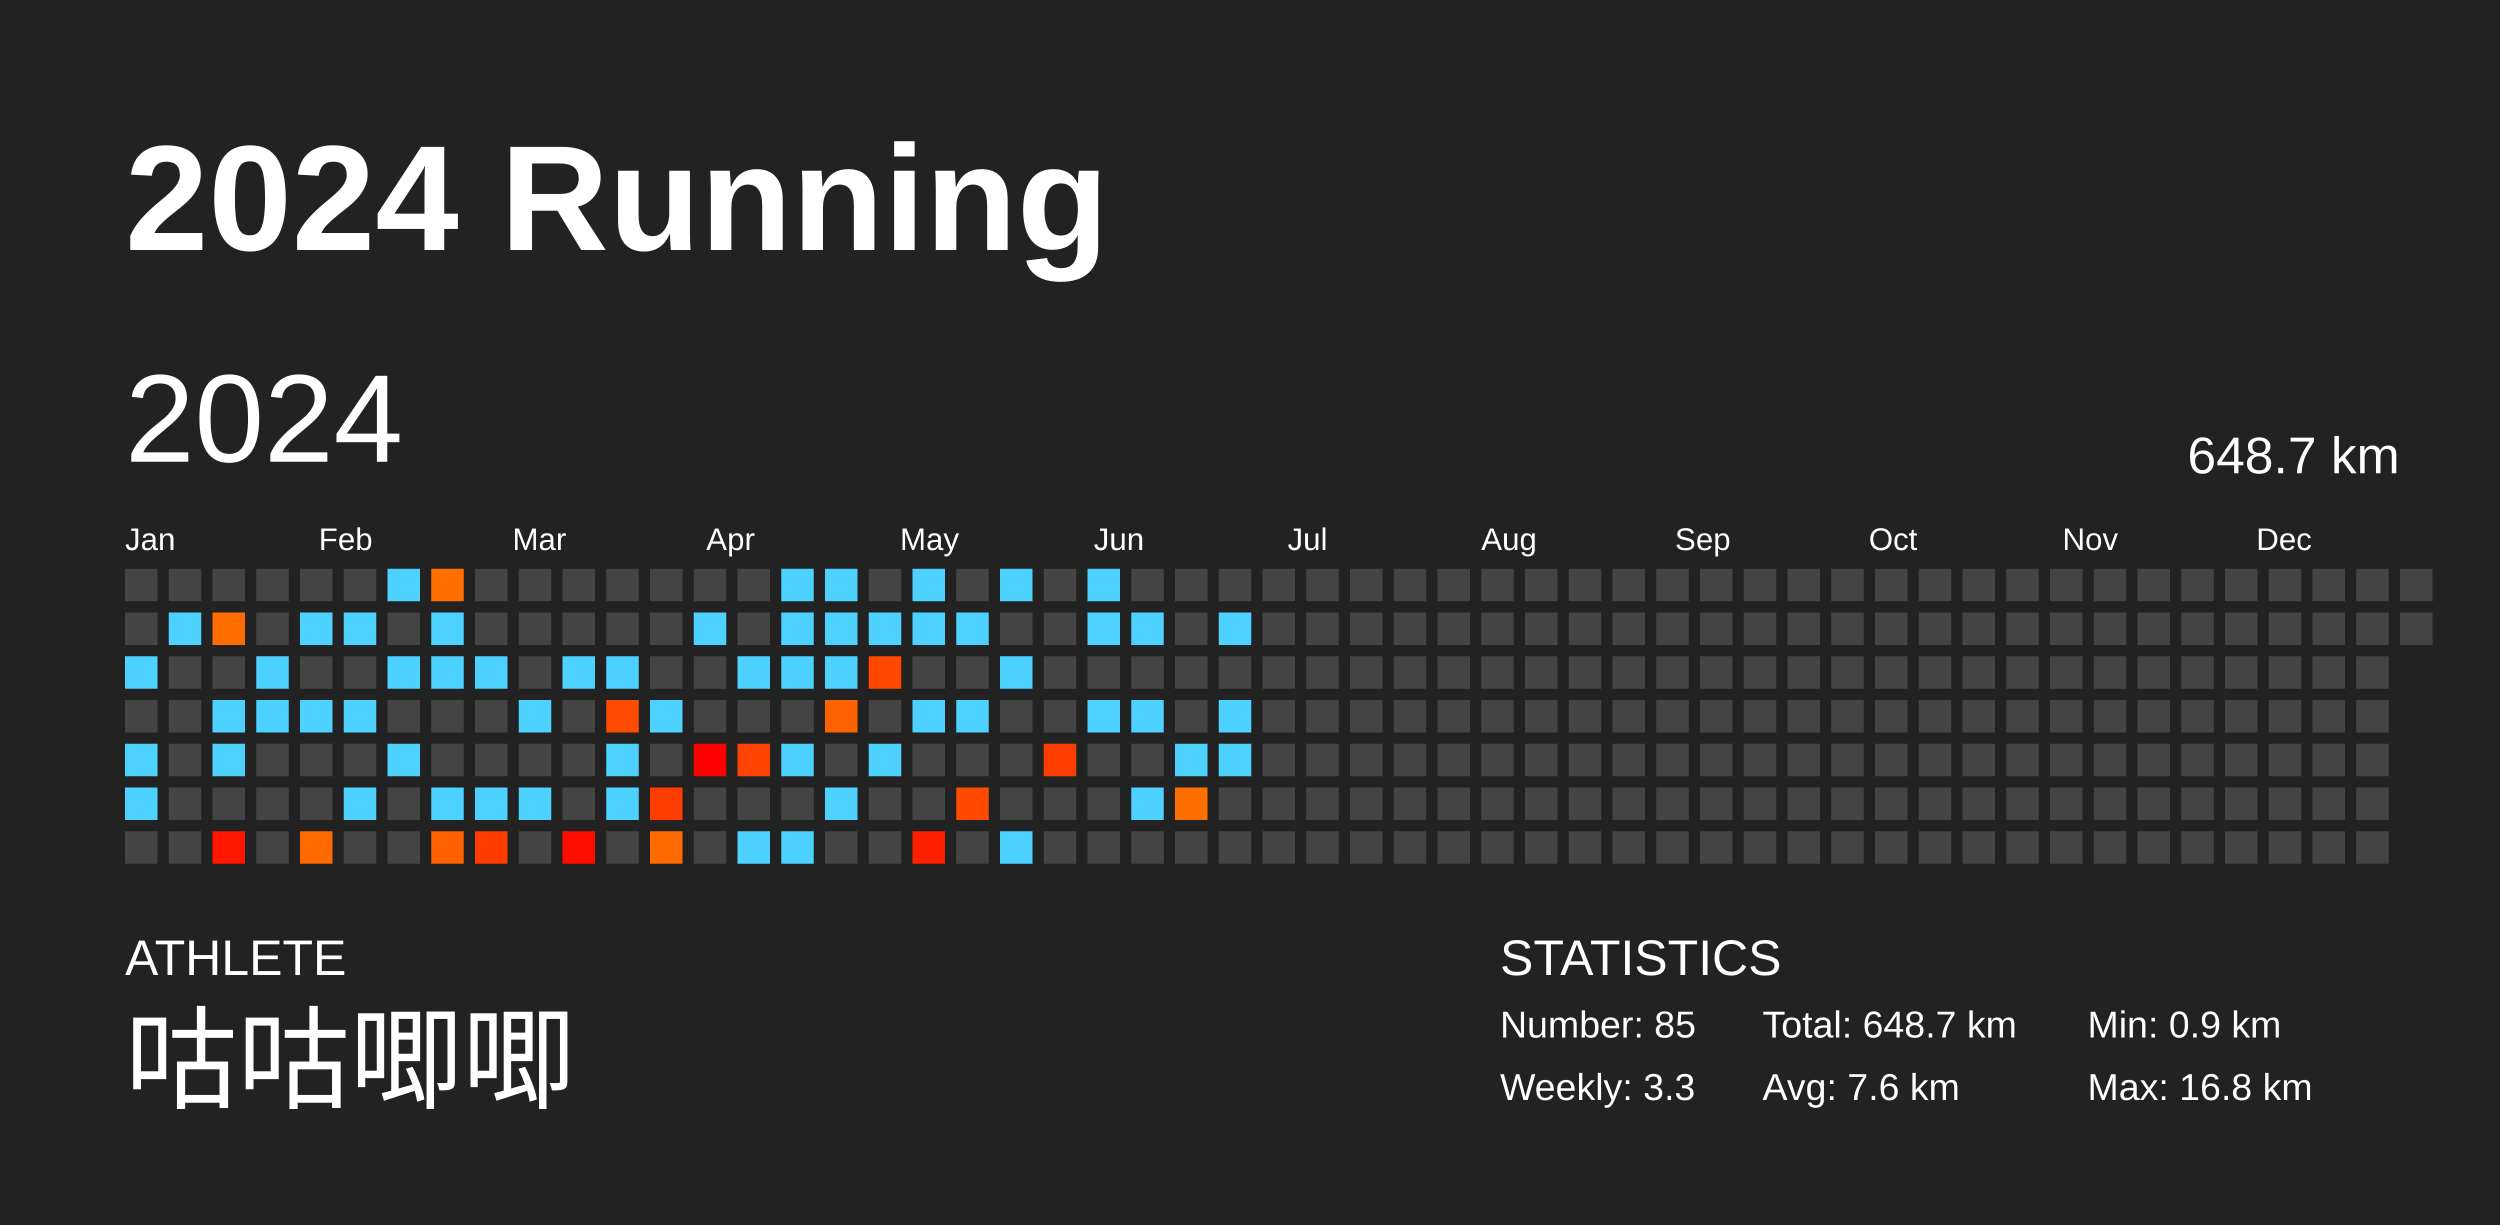
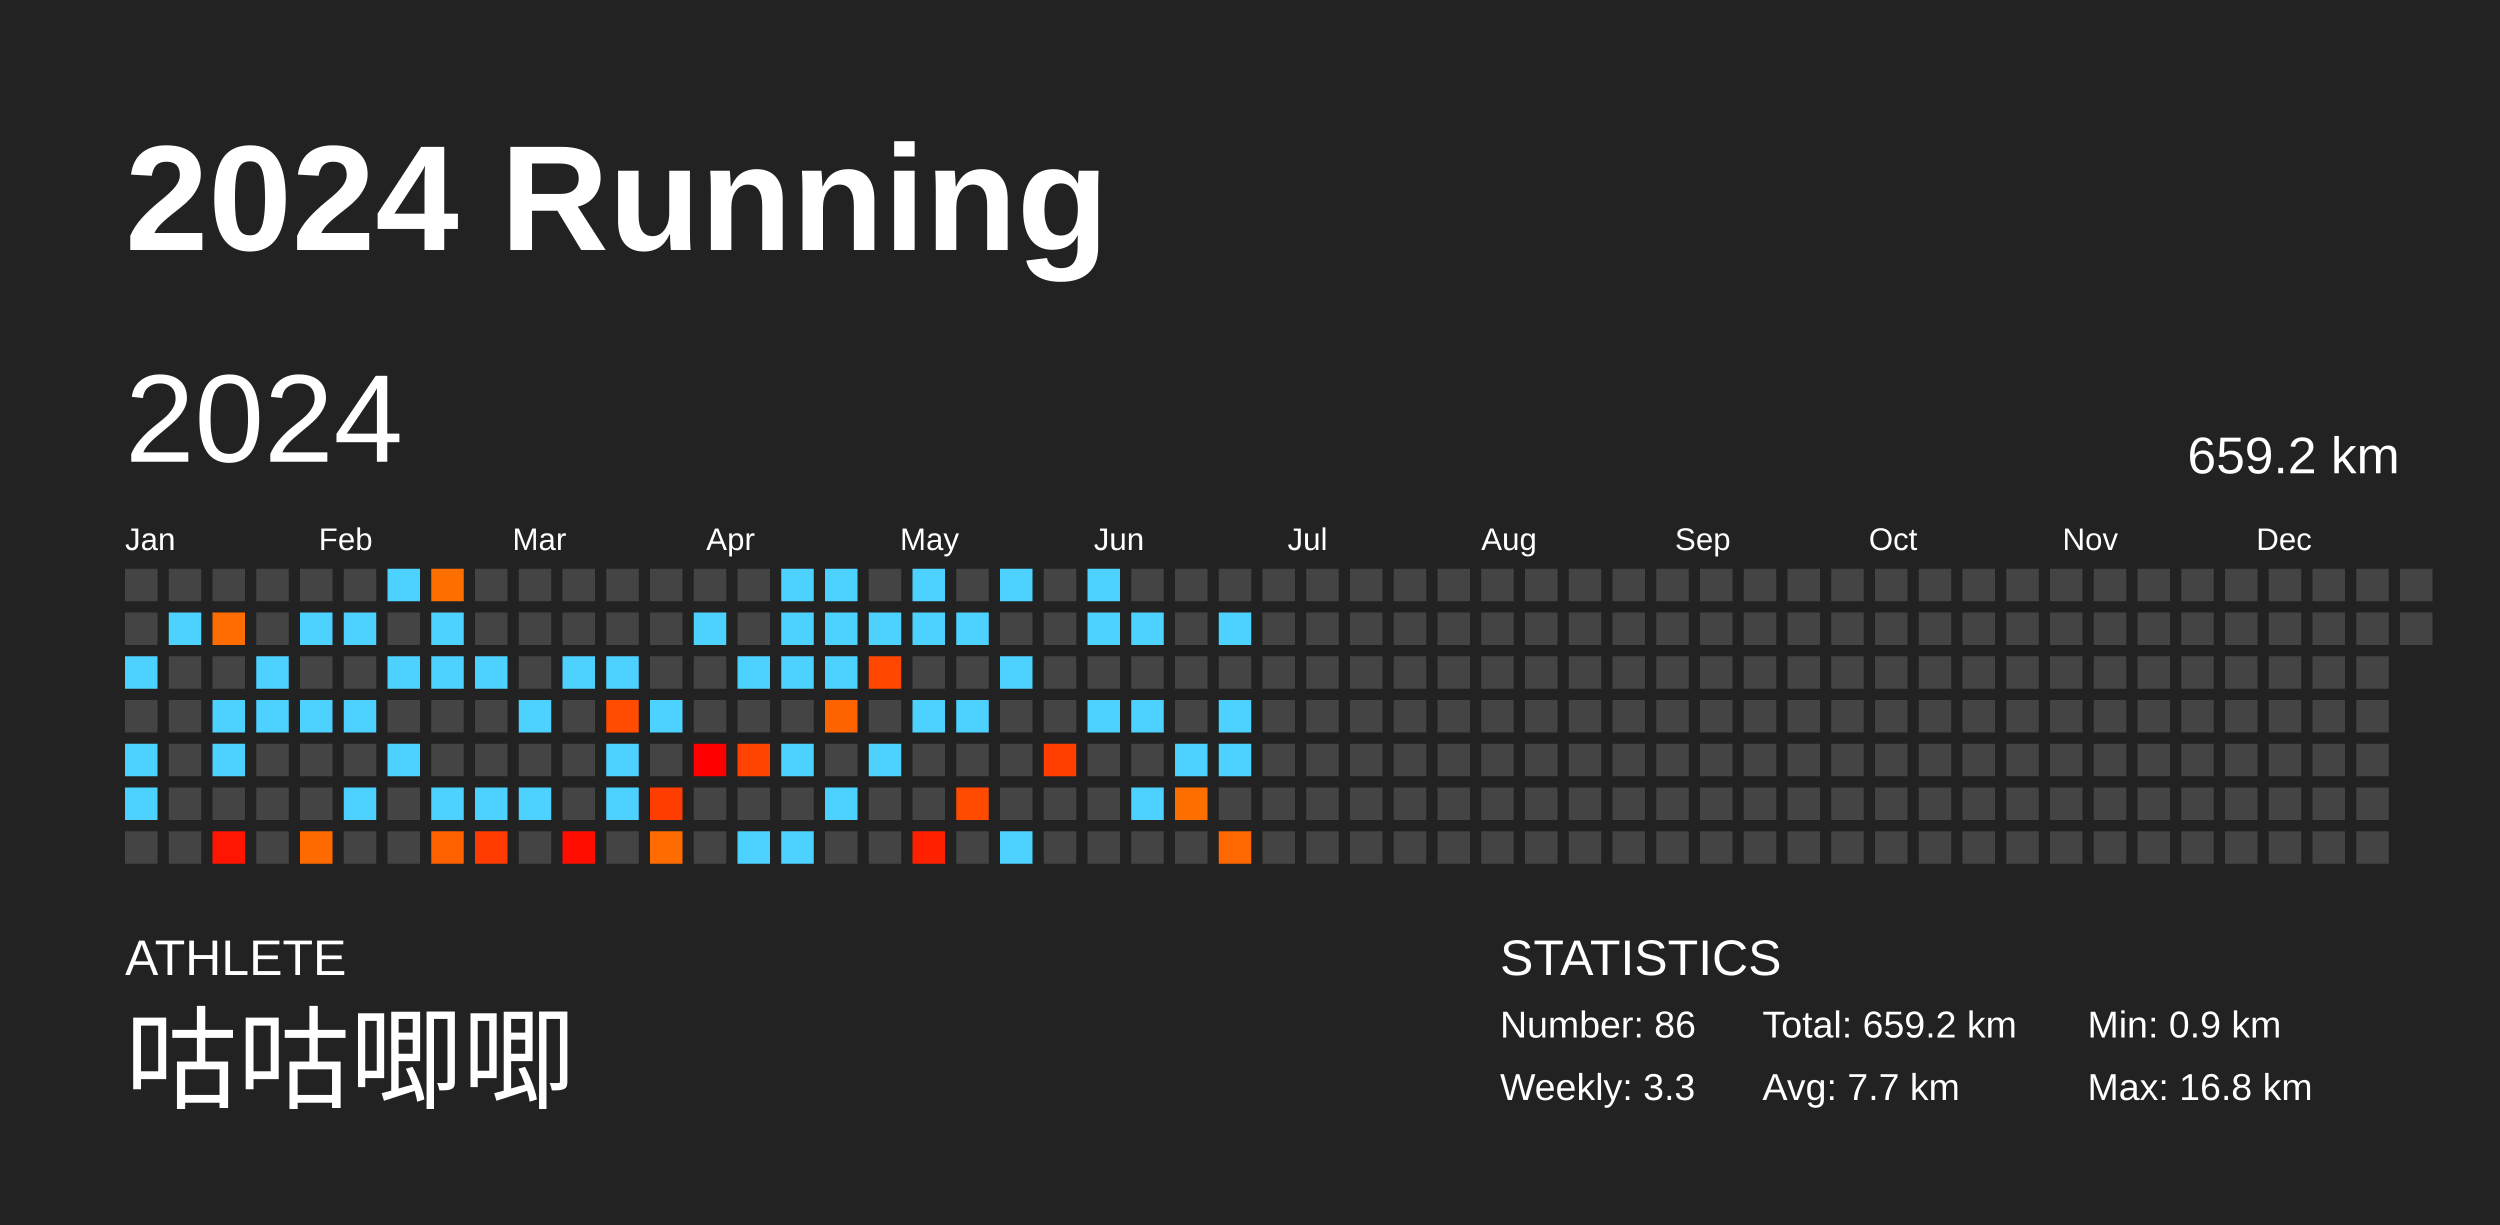
<svg xmlns="http://www.w3.org/2000/svg" baseProfile="full" height="98mm" version="1.1" viewBox="0,0,200,98" width="200mm">
  <defs />
  <rect fill="#222222" height="98" width="200" x="0" y="0" />
  <text fill="#FFFFFF" style="font-size:12px; font-family:Arial; font-weight:bold;" x="10" y="20">2024 Running</text>
  <text fill="#FFFFFF" style="font-size:4px; font-family:Arial" x="10" y="78">ATHLETE</text>
  <text fill="#FFFFFF" style="font-size:9px; font-family:Arial" x="10" y="88">咕咕唧唧</text>
  <text fill="#FFFFFF" style="font-size:4px; font-family:Arial" x="120" y="78">STATISTICS</text>
-   <text fill="#FFFFFF" style="font-size:3px; font-family:Arial" x="120" y="83">Number: 85</text>
+   <text fill="#FFFFFF" style="font-size:3px; font-family:Arial" x="120" y="83">Number: 86</text>
  <text fill="#FFFFFF" style="font-size:3px; font-family:Arial" x="120" y="88">Weekly: 3.3</text>
-   <text fill="#FFFFFF" style="font-size:3px; font-family:Arial" x="141" y="83">Total: 648.7 km</text>
-   <text fill="#FFFFFF" style="font-size:3px; font-family:Arial" x="141" y="88">Avg: 7.6 km</text>
+   <text fill="#FFFFFF" style="font-size:3px; font-family:Arial" x="141" y="83">Total: 659.2 km</text>
+   <text fill="#FFFFFF" style="font-size:3px; font-family:Arial" x="141" y="88">Avg: 7.7 km</text>
  <text fill="#FFFFFF" style="font-size:3px; font-family:Arial" x="167" y="83">Min: 0.9 km</text>
  <text fill="#FFFFFF" style="font-size:3px; font-family:Arial" x="167" y="88">Max: 16.8 km</text>
  <text dominant-baseline="hanging" fill="#FFFFFF" style="font-size:10.0px; font-family:Arial;" x="10" y="30">2024</text>
-   <text dominant-baseline="hanging" fill="#FFFFFF" style="font-size:4.125px; font-family:Arial;" x="175" y="35">648.7 km</text>
+   <text dominant-baseline="hanging" fill="#FFFFFF" style="font-size:4.125px; font-family:Arial;" x="175" y="35">659.2 km</text>
  <text fill="#FFFFFF" style="font-size:2.5px; font-family:Arial" x="10.0" y="44">Jan</text>
  <text fill="#FFFFFF" style="font-size:2.5px; font-family:Arial" x="25.5" y="44">Feb</text>
  <text fill="#FFFFFF" style="font-size:2.5px; font-family:Arial" x="41.0" y="44">Mar</text>
  <text fill="#FFFFFF" style="font-size:2.5px; font-family:Arial" x="56.5" y="44">Apr</text>
  <text fill="#FFFFFF" style="font-size:2.5px; font-family:Arial" x="72.0" y="44">May</text>
  <text fill="#FFFFFF" style="font-size:2.5px; font-family:Arial" x="87.5" y="44">Jun</text>
  <text fill="#FFFFFF" style="font-size:2.5px; font-family:Arial" x="103.0" y="44">Jul</text>
  <text fill="#FFFFFF" style="font-size:2.5px; font-family:Arial" x="118.5" y="44">Aug</text>
  <text fill="#FFFFFF" style="font-size:2.5px; font-family:Arial" x="134.0" y="44">Sep</text>
  <text fill="#FFFFFF" style="font-size:2.5px; font-family:Arial" x="149.5" y="44">Oct</text>
  <text fill="#FFFFFF" style="font-size:2.5px; font-family:Arial" x="165.0" y="44">Nov</text>
  <text fill="#FFFFFF" style="font-size:2.5px; font-family:Arial" x="180.5" y="44">Dec</text>
  <rect fill="#444444" height="2.6" width="2.6" x="10.0" y="45.5" />
  <rect fill="#444444" height="2.6" width="2.6" x="10.0" y="49.0" />
  <rect fill="#4dd2ff" height="2.6" width="2.6" x="10.0" y="52.5" />
  <rect fill="#444444" height="2.6" width="2.6" x="10.0" y="56.0" />
  <rect fill="#4dd2ff" height="2.6" width="2.6" x="10.0" y="59.5" />
  <rect fill="#4dd2ff" height="2.6" width="2.6" x="10.0" y="63.0" />
  <rect fill="#444444" height="2.6" width="2.6" x="10.0" y="66.5" />
  <rect fill="#444444" height="2.6" width="2.6" x="13.5" y="45.5" />
  <rect fill="#4dd2ff" height="2.6" width="2.6" x="13.5" y="49.0" />
  <rect fill="#444444" height="2.6" width="2.6" x="13.5" y="52.5" />
  <rect fill="#444444" height="2.6" width="2.6" x="13.5" y="56.0" />
  <rect fill="#444444" height="2.6" width="2.6" x="13.5" y="59.5" />
  <rect fill="#444444" height="2.6" width="2.6" x="13.5" y="63.0" />
  <rect fill="#444444" height="2.6" width="2.6" x="13.5" y="66.5" />
  <rect fill="#444444" height="2.6" width="2.6" x="17.0" y="45.5" />
  <rect fill="#ff6c00" height="2.6" width="2.6" x="17.0" y="49.0" />
  <rect fill="#444444" height="2.6" width="2.6" x="17.0" y="52.5" />
  <rect fill="#4dd2ff" height="2.6" width="2.6" x="17.0" y="56.0" />
  <rect fill="#4dd2ff" height="2.6" width="2.6" x="17.0" y="59.5" />
  <rect fill="#444444" height="2.6" width="2.6" x="17.0" y="63.0" />
  <rect fill="#ff1500" height="2.6" width="2.6" x="17.0" y="66.5" />
  <rect fill="#444444" height="2.6" width="2.6" x="20.5" y="45.5" />
  <rect fill="#444444" height="2.6" width="2.6" x="20.5" y="49.0" />
  <rect fill="#4dd2ff" height="2.6" width="2.6" x="20.5" y="52.5" />
  <rect fill="#4dd2ff" height="2.6" width="2.6" x="20.5" y="56.0" />
  <rect fill="#444444" height="2.6" width="2.6" x="20.5" y="59.5" />
  <rect fill="#444444" height="2.6" width="2.6" x="20.5" y="63.0" />
  <rect fill="#444444" height="2.6" width="2.6" x="20.5" y="66.5" />
  <rect fill="#444444" height="2.6" width="2.6" x="24.0" y="45.5" />
  <rect fill="#4dd2ff" height="2.6" width="2.6" x="24.0" y="49.0" />
  <rect fill="#444444" height="2.6" width="2.6" x="24.0" y="52.5" />
  <rect fill="#4dd2ff" height="2.6" width="2.6" x="24.0" y="56.0" />
  <rect fill="#444444" height="2.6" width="2.6" x="24.0" y="59.5" />
  <rect fill="#444444" height="2.6" width="2.6" x="24.0" y="63.0" />
  <rect fill="#ff6a00" height="2.6" width="2.6" x="24.0" y="66.5" />
  <rect fill="#444444" height="2.6" width="2.6" x="27.5" y="45.5" />
  <rect fill="#4dd2ff" height="2.6" width="2.6" x="27.5" y="49.0" />
  <rect fill="#444444" height="2.6" width="2.6" x="27.5" y="52.5" />
  <rect fill="#4dd2ff" height="2.6" width="2.6" x="27.5" y="56.0" />
  <rect fill="#444444" height="2.6" width="2.6" x="27.5" y="59.5" />
  <rect fill="#4dd2ff" height="2.6" width="2.6" x="27.5" y="63.0" />
  <rect fill="#444444" height="2.6" width="2.6" x="27.5" y="66.5" />
  <rect fill="#4dd2ff" height="2.6" width="2.6" x="31.0" y="45.5" />
  <rect fill="#444444" height="2.6" width="2.6" x="31.0" y="49.0" />
  <rect fill="#4dd2ff" height="2.6" width="2.6" x="31.0" y="52.5" />
  <rect fill="#444444" height="2.6" width="2.6" x="31.0" y="56.0" />
  <rect fill="#4dd2ff" height="2.6" width="2.6" x="31.0" y="59.5" />
  <rect fill="#444444" height="2.6" width="2.6" x="31.0" y="63.0" />
  <rect fill="#444444" height="2.6" width="2.6" x="31.0" y="66.5" />
  <rect fill="#ff6f00" height="2.6" width="2.6" x="34.5" y="45.5" />
  <rect fill="#4dd2ff" height="2.6" width="2.6" x="34.5" y="49.0" />
  <rect fill="#4dd2ff" height="2.6" width="2.6" x="34.5" y="52.5" />
  <rect fill="#444444" height="2.6" width="2.6" x="34.5" y="56.0" />
  <rect fill="#444444" height="2.6" width="2.6" x="34.5" y="59.5" />
  <rect fill="#4dd2ff" height="2.6" width="2.6" x="34.5" y="63.0" />
  <rect fill="#ff6000" height="2.6" width="2.6" x="34.5" y="66.5" />
  <rect fill="#444444" height="2.6" width="2.6" x="38.0" y="45.5" />
  <rect fill="#444444" height="2.6" width="2.6" x="38.0" y="49.0" />
  <rect fill="#4dd2ff" height="2.6" width="2.6" x="38.0" y="52.5" />
  <rect fill="#444444" height="2.6" width="2.6" x="38.0" y="56.0" />
  <rect fill="#444444" height="2.6" width="2.6" x="38.0" y="59.5" />
  <rect fill="#4dd2ff" height="2.6" width="2.6" x="38.0" y="63.0" />
  <rect fill="#ff3b00" height="2.6" width="2.6" x="38.0" y="66.5" />
  <rect fill="#444444" height="2.6" width="2.6" x="41.5" y="45.5" />
  <rect fill="#444444" height="2.6" width="2.6" x="41.5" y="49.0" />
  <rect fill="#444444" height="2.6" width="2.6" x="41.5" y="52.5" />
  <rect fill="#4dd2ff" height="2.6" width="2.6" x="41.5" y="56.0" />
  <rect fill="#444444" height="2.6" width="2.6" x="41.5" y="59.5" />
  <rect fill="#4dd2ff" height="2.6" width="2.6" x="41.5" y="63.0" />
  <rect fill="#444444" height="2.6" width="2.6" x="41.5" y="66.5" />
  <rect fill="#444444" height="2.6" width="2.6" x="45.0" y="45.5" />
  <rect fill="#444444" height="2.6" width="2.6" x="45.0" y="49.0" />
  <rect fill="#4dd2ff" height="2.6" width="2.6" x="45.0" y="52.5" />
  <rect fill="#444444" height="2.6" width="2.6" x="45.0" y="56.0" />
  <rect fill="#444444" height="2.6" width="2.6" x="45.0" y="59.5" />
  <rect fill="#444444" height="2.6" width="2.6" x="45.0" y="63.0" />
  <rect fill="#ff0e00" height="2.6" width="2.6" x="45.0" y="66.5" />
  <rect fill="#444444" height="2.6" width="2.6" x="48.5" y="45.5" />
  <rect fill="#444444" height="2.6" width="2.6" x="48.5" y="49.0" />
  <rect fill="#4dd2ff" height="2.6" width="2.6" x="48.5" y="52.5" />
  <rect fill="#ff4c00" height="2.6" width="2.6" x="48.5" y="56.0" />
  <rect fill="#4dd2ff" height="2.6" width="2.6" x="48.5" y="59.5" />
  <rect fill="#4dd2ff" height="2.6" width="2.6" x="48.5" y="63.0" />
  <rect fill="#444444" height="2.6" width="2.6" x="48.5" y="66.5" />
  <rect fill="#444444" height="2.6" width="2.6" x="52.0" y="45.5" />
  <rect fill="#444444" height="2.6" width="2.6" x="52.0" y="49.0" />
  <rect fill="#444444" height="2.6" width="2.6" x="52.0" y="52.5" />
  <rect fill="#4dd2ff" height="2.6" width="2.6" x="52.0" y="56.0" />
  <rect fill="#444444" height="2.6" width="2.6" x="52.0" y="59.5" />
  <rect fill="#ff3d00" height="2.6" width="2.6" x="52.0" y="63.0" />
  <rect fill="#ff6b00" height="2.6" width="2.6" x="52.0" y="66.5" />
  <rect fill="#444444" height="2.6" width="2.6" x="55.5" y="45.5" />
  <rect fill="#4dd2ff" height="2.6" width="2.6" x="55.5" y="49.0" />
  <rect fill="#444444" height="2.6" width="2.6" x="55.5" y="52.5" />
  <rect fill="#444444" height="2.6" width="2.6" x="55.5" y="56.0" />
  <rect fill="#ff0000" height="2.6" width="2.6" x="55.5" y="59.5" />
  <rect fill="#444444" height="2.6" width="2.6" x="55.5" y="63.0" />
  <rect fill="#444444" height="2.6" width="2.6" x="55.5" y="66.5" />
  <rect fill="#444444" height="2.6" width="2.6" x="59.0" y="45.5" />
  <rect fill="#444444" height="2.6" width="2.6" x="59.0" y="49.0" />
  <rect fill="#4dd2ff" height="2.6" width="2.6" x="59.0" y="52.5" />
  <rect fill="#444444" height="2.6" width="2.6" x="59.0" y="56.0" />
  <rect fill="#ff4300" height="2.6" width="2.6" x="59.0" y="59.5" />
  <rect fill="#444444" height="2.6" width="2.6" x="59.0" y="63.0" />
  <rect fill="#4dd2ff" height="2.6" width="2.6" x="59.0" y="66.5" />
  <rect fill="#4dd2ff" height="2.6" width="2.6" x="62.5" y="45.5" />
  <rect fill="#4dd2ff" height="2.6" width="2.6" x="62.5" y="49.0" />
  <rect fill="#4dd2ff" height="2.6" width="2.6" x="62.5" y="52.5" />
  <rect fill="#444444" height="2.6" width="2.6" x="62.5" y="56.0" />
  <rect fill="#4dd2ff" height="2.6" width="2.6" x="62.5" y="59.5" />
  <rect fill="#444444" height="2.6" width="2.6" x="62.5" y="63.0" />
  <rect fill="#4dd2ff" height="2.6" width="2.6" x="62.5" y="66.5" />
  <rect fill="#4dd2ff" height="2.6" width="2.6" x="66.0" y="45.5" />
  <rect fill="#4dd2ff" height="2.6" width="2.6" x="66.0" y="49.0" />
  <rect fill="#4dd2ff" height="2.6" width="2.6" x="66.0" y="52.5" />
  <rect fill="#ff6300" height="2.6" width="2.6" x="66.0" y="56.0" />
  <rect fill="#444444" height="2.6" width="2.6" x="66.0" y="59.5" />
  <rect fill="#4dd2ff" height="2.6" width="2.6" x="66.0" y="63.0" />
  <rect fill="#444444" height="2.6" width="2.6" x="66.0" y="66.5" />
  <rect fill="#444444" height="2.6" width="2.6" x="69.5" y="45.5" />
  <rect fill="#4dd2ff" height="2.6" width="2.6" x="69.5" y="49.0" />
  <rect fill="#ff4700" height="2.6" width="2.6" x="69.5" y="52.5" />
  <rect fill="#444444" height="2.6" width="2.6" x="69.5" y="56.0" />
  <rect fill="#4dd2ff" height="2.6" width="2.6" x="69.5" y="59.5" />
  <rect fill="#444444" height="2.6" width="2.6" x="69.5" y="63.0" />
  <rect fill="#444444" height="2.6" width="2.6" x="69.5" y="66.5" />
  <rect fill="#4dd2ff" height="2.6" width="2.6" x="73.0" y="45.5" />
  <rect fill="#4dd2ff" height="2.6" width="2.6" x="73.0" y="49.0" />
  <rect fill="#444444" height="2.6" width="2.6" x="73.0" y="52.5" />
  <rect fill="#4dd2ff" height="2.6" width="2.6" x="73.0" y="56.0" />
  <rect fill="#444444" height="2.6" width="2.6" x="73.0" y="59.5" />
  <rect fill="#444444" height="2.6" width="2.6" x="73.0" y="63.0" />
  <rect fill="#ff2000" height="2.6" width="2.6" x="73.0" y="66.5" />
  <rect fill="#444444" height="2.6" width="2.6" x="76.5" y="45.5" />
  <rect fill="#4dd2ff" height="2.6" width="2.6" x="76.5" y="49.0" />
  <rect fill="#444444" height="2.6" width="2.6" x="76.5" y="52.5" />
  <rect fill="#4dd2ff" height="2.6" width="2.6" x="76.5" y="56.0" />
  <rect fill="#444444" height="2.6" width="2.6" x="76.5" y="59.5" />
  <rect fill="#ff4a00" height="2.6" width="2.6" x="76.5" y="63.0" />
  <rect fill="#444444" height="2.6" width="2.6" x="76.5" y="66.5" />
  <rect fill="#4dd2ff" height="2.6" width="2.6" x="80.0" y="45.5" />
  <rect fill="#444444" height="2.6" width="2.6" x="80.0" y="49.0" />
  <rect fill="#4dd2ff" height="2.6" width="2.6" x="80.0" y="52.5" />
  <rect fill="#444444" height="2.6" width="2.6" x="80.0" y="56.0" />
  <rect fill="#444444" height="2.6" width="2.6" x="80.0" y="59.5" />
  <rect fill="#444444" height="2.6" width="2.6" x="80.0" y="63.0" />
  <rect fill="#4dd2ff" height="2.6" width="2.6" x="80.0" y="66.5" />
  <rect fill="#444444" height="2.6" width="2.6" x="83.5" y="45.5" />
  <rect fill="#444444" height="2.6" width="2.6" x="83.5" y="49.0" />
  <rect fill="#444444" height="2.6" width="2.6" x="83.5" y="52.5" />
  <rect fill="#444444" height="2.6" width="2.6" x="83.5" y="56.0" />
  <rect fill="#ff3e00" height="2.6" width="2.6" x="83.5" y="59.5" />
  <rect fill="#444444" height="2.6" width="2.6" x="83.5" y="63.0" />
  <rect fill="#444444" height="2.6" width="2.6" x="83.5" y="66.5" />
  <rect fill="#4dd2ff" height="2.6" width="2.6" x="87.0" y="45.5" />
  <rect fill="#4dd2ff" height="2.6" width="2.6" x="87.0" y="49.0" />
  <rect fill="#444444" height="2.6" width="2.6" x="87.0" y="52.5" />
  <rect fill="#4dd2ff" height="2.6" width="2.6" x="87.0" y="56.0" />
  <rect fill="#444444" height="2.6" width="2.6" x="87.0" y="59.5" />
  <rect fill="#444444" height="2.6" width="2.6" x="87.0" y="63.0" />
  <rect fill="#444444" height="2.6" width="2.6" x="87.0" y="66.5" />
  <rect fill="#444444" height="2.6" width="2.6" x="90.5" y="45.5" />
  <rect fill="#4dd2ff" height="2.6" width="2.6" x="90.5" y="49.0" />
  <rect fill="#444444" height="2.6" width="2.6" x="90.5" y="52.5" />
  <rect fill="#4dd2ff" height="2.6" width="2.6" x="90.5" y="56.0" />
  <rect fill="#444444" height="2.6" width="2.6" x="90.5" y="59.5" />
  <rect fill="#4dd2ff" height="2.6" width="2.6" x="90.5" y="63.0" />
  <rect fill="#444444" height="2.6" width="2.6" x="90.5" y="66.5" />
  <rect fill="#444444" height="2.6" width="2.6" x="94.0" y="45.5" />
  <rect fill="#444444" height="2.6" width="2.6" x="94.0" y="49.0" />
  <rect fill="#444444" height="2.6" width="2.6" x="94.0" y="52.5" />
  <rect fill="#444444" height="2.6" width="2.6" x="94.0" y="56.0" />
  <rect fill="#4dd2ff" height="2.6" width="2.6" x="94.0" y="59.5" />
  <rect fill="#ff6f00" height="2.6" width="2.6" x="94.0" y="63.0" />
  <rect fill="#444444" height="2.6" width="2.6" x="94.0" y="66.5" />
  <rect fill="#444444" height="2.6" width="2.6" x="97.5" y="45.5" />
  <rect fill="#4dd2ff" height="2.6" width="2.6" x="97.5" y="49.0" />
  <rect fill="#444444" height="2.6" width="2.6" x="97.5" y="52.5" />
  <rect fill="#4dd2ff" height="2.6" width="2.6" x="97.5" y="56.0" />
  <rect fill="#4dd2ff" height="2.6" width="2.6" x="97.5" y="59.5" />
  <rect fill="#444444" height="2.6" width="2.6" x="97.5" y="63.0" />
-   <rect fill="#444444" height="2.6" width="2.6" x="97.5" y="66.5" />
+   <rect fill="#ff6800" height="2.6" width="2.6" x="97.5" y="66.5" />
  <rect fill="#444444" height="2.6" width="2.6" x="101.0" y="45.5" />
  <rect fill="#444444" height="2.6" width="2.6" x="101.0" y="49.0" />
  <rect fill="#444444" height="2.6" width="2.6" x="101.0" y="52.5" />
  <rect fill="#444444" height="2.6" width="2.6" x="101.0" y="56.0" />
  <rect fill="#444444" height="2.6" width="2.6" x="101.0" y="59.5" />
  <rect fill="#444444" height="2.6" width="2.6" x="101.0" y="63.0" />
  <rect fill="#444444" height="2.6" width="2.6" x="101.0" y="66.5" />
  <rect fill="#444444" height="2.6" width="2.6" x="104.5" y="45.5" />
  <rect fill="#444444" height="2.6" width="2.6" x="104.5" y="49.0" />
  <rect fill="#444444" height="2.6" width="2.6" x="104.5" y="52.5" />
  <rect fill="#444444" height="2.6" width="2.6" x="104.5" y="56.0" />
  <rect fill="#444444" height="2.6" width="2.6" x="104.5" y="59.5" />
  <rect fill="#444444" height="2.6" width="2.6" x="104.5" y="63.0" />
  <rect fill="#444444" height="2.6" width="2.6" x="104.5" y="66.5" />
  <rect fill="#444444" height="2.6" width="2.6" x="108.0" y="45.5" />
  <rect fill="#444444" height="2.6" width="2.6" x="108.0" y="49.0" />
  <rect fill="#444444" height="2.6" width="2.6" x="108.0" y="52.5" />
  <rect fill="#444444" height="2.6" width="2.6" x="108.0" y="56.0" />
  <rect fill="#444444" height="2.6" width="2.6" x="108.0" y="59.5" />
  <rect fill="#444444" height="2.6" width="2.6" x="108.0" y="63.0" />
  <rect fill="#444444" height="2.6" width="2.6" x="108.0" y="66.5" />
  <rect fill="#444444" height="2.6" width="2.6" x="111.5" y="45.5" />
  <rect fill="#444444" height="2.6" width="2.6" x="111.5" y="49.0" />
  <rect fill="#444444" height="2.6" width="2.6" x="111.5" y="52.5" />
  <rect fill="#444444" height="2.6" width="2.6" x="111.5" y="56.0" />
  <rect fill="#444444" height="2.6" width="2.6" x="111.5" y="59.5" />
  <rect fill="#444444" height="2.6" width="2.6" x="111.5" y="63.0" />
  <rect fill="#444444" height="2.6" width="2.6" x="111.5" y="66.5" />
  <rect fill="#444444" height="2.6" width="2.6" x="115.0" y="45.5" />
  <rect fill="#444444" height="2.6" width="2.6" x="115.0" y="49.0" />
  <rect fill="#444444" height="2.6" width="2.6" x="115.0" y="52.5" />
  <rect fill="#444444" height="2.6" width="2.6" x="115.0" y="56.0" />
  <rect fill="#444444" height="2.6" width="2.6" x="115.0" y="59.5" />
  <rect fill="#444444" height="2.6" width="2.6" x="115.0" y="63.0" />
  <rect fill="#444444" height="2.6" width="2.6" x="115.0" y="66.5" />
  <rect fill="#444444" height="2.6" width="2.6" x="118.5" y="45.5" />
  <rect fill="#444444" height="2.6" width="2.6" x="118.5" y="49.0" />
  <rect fill="#444444" height="2.6" width="2.6" x="118.5" y="52.5" />
  <rect fill="#444444" height="2.6" width="2.6" x="118.5" y="56.0" />
  <rect fill="#444444" height="2.6" width="2.6" x="118.5" y="59.5" />
  <rect fill="#444444" height="2.6" width="2.6" x="118.5" y="63.0" />
  <rect fill="#444444" height="2.6" width="2.6" x="118.5" y="66.5" />
  <rect fill="#444444" height="2.6" width="2.6" x="122.0" y="45.5" />
  <rect fill="#444444" height="2.6" width="2.6" x="122.0" y="49.0" />
  <rect fill="#444444" height="2.6" width="2.6" x="122.0" y="52.5" />
  <rect fill="#444444" height="2.6" width="2.6" x="122.0" y="56.0" />
  <rect fill="#444444" height="2.6" width="2.6" x="122.0" y="59.5" />
  <rect fill="#444444" height="2.6" width="2.6" x="122.0" y="63.0" />
  <rect fill="#444444" height="2.6" width="2.6" x="122.0" y="66.5" />
  <rect fill="#444444" height="2.6" width="2.6" x="125.5" y="45.5" />
  <rect fill="#444444" height="2.6" width="2.6" x="125.5" y="49.0" />
  <rect fill="#444444" height="2.6" width="2.6" x="125.5" y="52.5" />
  <rect fill="#444444" height="2.6" width="2.6" x="125.5" y="56.0" />
  <rect fill="#444444" height="2.6" width="2.6" x="125.5" y="59.5" />
  <rect fill="#444444" height="2.6" width="2.6" x="125.5" y="63.0" />
  <rect fill="#444444" height="2.6" width="2.6" x="125.5" y="66.5" />
  <rect fill="#444444" height="2.6" width="2.6" x="129.0" y="45.5" />
  <rect fill="#444444" height="2.6" width="2.6" x="129.0" y="49.0" />
  <rect fill="#444444" height="2.6" width="2.6" x="129.0" y="52.5" />
  <rect fill="#444444" height="2.6" width="2.6" x="129.0" y="56.0" />
  <rect fill="#444444" height="2.6" width="2.6" x="129.0" y="59.5" />
  <rect fill="#444444" height="2.6" width="2.6" x="129.0" y="63.0" />
  <rect fill="#444444" height="2.6" width="2.6" x="129.0" y="66.5" />
  <rect fill="#444444" height="2.6" width="2.6" x="132.5" y="45.5" />
  <rect fill="#444444" height="2.6" width="2.6" x="132.5" y="49.0" />
  <rect fill="#444444" height="2.6" width="2.6" x="132.5" y="52.5" />
  <rect fill="#444444" height="2.6" width="2.6" x="132.5" y="56.0" />
  <rect fill="#444444" height="2.6" width="2.6" x="132.5" y="59.5" />
  <rect fill="#444444" height="2.6" width="2.6" x="132.5" y="63.0" />
  <rect fill="#444444" height="2.6" width="2.6" x="132.5" y="66.5" />
  <rect fill="#444444" height="2.6" width="2.6" x="136.0" y="45.5" />
  <rect fill="#444444" height="2.6" width="2.6" x="136.0" y="49.0" />
  <rect fill="#444444" height="2.6" width="2.6" x="136.0" y="52.5" />
  <rect fill="#444444" height="2.6" width="2.6" x="136.0" y="56.0" />
  <rect fill="#444444" height="2.6" width="2.6" x="136.0" y="59.5" />
  <rect fill="#444444" height="2.6" width="2.6" x="136.0" y="63.0" />
  <rect fill="#444444" height="2.6" width="2.6" x="136.0" y="66.5" />
  <rect fill="#444444" height="2.6" width="2.6" x="139.5" y="45.5" />
  <rect fill="#444444" height="2.6" width="2.6" x="139.5" y="49.0" />
  <rect fill="#444444" height="2.6" width="2.6" x="139.5" y="52.5" />
  <rect fill="#444444" height="2.6" width="2.6" x="139.5" y="56.0" />
  <rect fill="#444444" height="2.6" width="2.6" x="139.5" y="59.5" />
  <rect fill="#444444" height="2.6" width="2.6" x="139.5" y="63.0" />
  <rect fill="#444444" height="2.6" width="2.6" x="139.5" y="66.5" />
  <rect fill="#444444" height="2.6" width="2.6" x="143.0" y="45.5" />
  <rect fill="#444444" height="2.6" width="2.6" x="143.0" y="49.0" />
  <rect fill="#444444" height="2.6" width="2.6" x="143.0" y="52.5" />
  <rect fill="#444444" height="2.6" width="2.6" x="143.0" y="56.0" />
  <rect fill="#444444" height="2.6" width="2.6" x="143.0" y="59.5" />
  <rect fill="#444444" height="2.6" width="2.6" x="143.0" y="63.0" />
  <rect fill="#444444" height="2.6" width="2.6" x="143.0" y="66.5" />
  <rect fill="#444444" height="2.6" width="2.6" x="146.5" y="45.5" />
  <rect fill="#444444" height="2.6" width="2.6" x="146.5" y="49.0" />
  <rect fill="#444444" height="2.6" width="2.6" x="146.5" y="52.5" />
  <rect fill="#444444" height="2.6" width="2.6" x="146.5" y="56.0" />
  <rect fill="#444444" height="2.6" width="2.6" x="146.5" y="59.5" />
  <rect fill="#444444" height="2.6" width="2.6" x="146.5" y="63.0" />
  <rect fill="#444444" height="2.6" width="2.6" x="146.5" y="66.5" />
  <rect fill="#444444" height="2.6" width="2.6" x="150.0" y="45.5" />
  <rect fill="#444444" height="2.6" width="2.6" x="150.0" y="49.0" />
  <rect fill="#444444" height="2.6" width="2.6" x="150.0" y="52.5" />
  <rect fill="#444444" height="2.6" width="2.6" x="150.0" y="56.0" />
  <rect fill="#444444" height="2.6" width="2.6" x="150.0" y="59.5" />
  <rect fill="#444444" height="2.6" width="2.6" x="150.0" y="63.0" />
  <rect fill="#444444" height="2.6" width="2.6" x="150.0" y="66.5" />
  <rect fill="#444444" height="2.6" width="2.6" x="153.5" y="45.5" />
  <rect fill="#444444" height="2.6" width="2.6" x="153.5" y="49.0" />
  <rect fill="#444444" height="2.6" width="2.6" x="153.5" y="52.5" />
  <rect fill="#444444" height="2.6" width="2.6" x="153.5" y="56.0" />
  <rect fill="#444444" height="2.6" width="2.6" x="153.5" y="59.5" />
  <rect fill="#444444" height="2.6" width="2.6" x="153.5" y="63.0" />
  <rect fill="#444444" height="2.6" width="2.6" x="153.5" y="66.5" />
  <rect fill="#444444" height="2.6" width="2.6" x="157.0" y="45.5" />
  <rect fill="#444444" height="2.6" width="2.6" x="157.0" y="49.0" />
  <rect fill="#444444" height="2.6" width="2.6" x="157.0" y="52.5" />
  <rect fill="#444444" height="2.6" width="2.6" x="157.0" y="56.0" />
  <rect fill="#444444" height="2.6" width="2.6" x="157.0" y="59.5" />
  <rect fill="#444444" height="2.6" width="2.6" x="157.0" y="63.0" />
  <rect fill="#444444" height="2.6" width="2.6" x="157.0" y="66.5" />
  <rect fill="#444444" height="2.6" width="2.6" x="160.5" y="45.5" />
  <rect fill="#444444" height="2.6" width="2.6" x="160.5" y="49.0" />
  <rect fill="#444444" height="2.6" width="2.6" x="160.5" y="52.5" />
  <rect fill="#444444" height="2.6" width="2.6" x="160.5" y="56.0" />
  <rect fill="#444444" height="2.6" width="2.6" x="160.5" y="59.5" />
  <rect fill="#444444" height="2.6" width="2.6" x="160.5" y="63.0" />
  <rect fill="#444444" height="2.6" width="2.6" x="160.5" y="66.5" />
  <rect fill="#444444" height="2.6" width="2.6" x="164.0" y="45.5" />
  <rect fill="#444444" height="2.6" width="2.6" x="164.0" y="49.0" />
  <rect fill="#444444" height="2.6" width="2.6" x="164.0" y="52.5" />
  <rect fill="#444444" height="2.6" width="2.6" x="164.0" y="56.0" />
  <rect fill="#444444" height="2.6" width="2.6" x="164.0" y="59.5" />
  <rect fill="#444444" height="2.6" width="2.6" x="164.0" y="63.0" />
  <rect fill="#444444" height="2.6" width="2.6" x="164.0" y="66.5" />
  <rect fill="#444444" height="2.6" width="2.6" x="167.5" y="45.5" />
  <rect fill="#444444" height="2.6" width="2.6" x="167.5" y="49.0" />
  <rect fill="#444444" height="2.6" width="2.6" x="167.5" y="52.5" />
  <rect fill="#444444" height="2.6" width="2.6" x="167.5" y="56.0" />
  <rect fill="#444444" height="2.6" width="2.6" x="167.5" y="59.5" />
  <rect fill="#444444" height="2.6" width="2.6" x="167.5" y="63.0" />
  <rect fill="#444444" height="2.6" width="2.6" x="167.5" y="66.5" />
  <rect fill="#444444" height="2.6" width="2.6" x="171.0" y="45.5" />
  <rect fill="#444444" height="2.6" width="2.6" x="171.0" y="49.0" />
  <rect fill="#444444" height="2.6" width="2.6" x="171.0" y="52.5" />
  <rect fill="#444444" height="2.6" width="2.6" x="171.0" y="56.0" />
  <rect fill="#444444" height="2.6" width="2.6" x="171.0" y="59.5" />
  <rect fill="#444444" height="2.6" width="2.6" x="171.0" y="63.0" />
  <rect fill="#444444" height="2.6" width="2.6" x="171.0" y="66.5" />
  <rect fill="#444444" height="2.6" width="2.6" x="174.5" y="45.5" />
  <rect fill="#444444" height="2.6" width="2.6" x="174.5" y="49.0" />
  <rect fill="#444444" height="2.6" width="2.6" x="174.5" y="52.5" />
  <rect fill="#444444" height="2.6" width="2.6" x="174.5" y="56.0" />
  <rect fill="#444444" height="2.6" width="2.6" x="174.5" y="59.5" />
  <rect fill="#444444" height="2.6" width="2.6" x="174.5" y="63.0" />
  <rect fill="#444444" height="2.6" width="2.6" x="174.5" y="66.5" />
  <rect fill="#444444" height="2.6" width="2.6" x="178.0" y="45.5" />
  <rect fill="#444444" height="2.6" width="2.6" x="178.0" y="49.0" />
  <rect fill="#444444" height="2.6" width="2.6" x="178.0" y="52.5" />
  <rect fill="#444444" height="2.6" width="2.6" x="178.0" y="56.0" />
  <rect fill="#444444" height="2.6" width="2.6" x="178.0" y="59.5" />
  <rect fill="#444444" height="2.6" width="2.6" x="178.0" y="63.0" />
  <rect fill="#444444" height="2.6" width="2.6" x="178.0" y="66.5" />
  <rect fill="#444444" height="2.6" width="2.6" x="181.5" y="45.5" />
  <rect fill="#444444" height="2.6" width="2.6" x="181.5" y="49.0" />
  <rect fill="#444444" height="2.6" width="2.6" x="181.5" y="52.5" />
  <rect fill="#444444" height="2.6" width="2.6" x="181.5" y="56.0" />
  <rect fill="#444444" height="2.6" width="2.6" x="181.5" y="59.5" />
  <rect fill="#444444" height="2.6" width="2.6" x="181.5" y="63.0" />
  <rect fill="#444444" height="2.6" width="2.6" x="181.5" y="66.5" />
  <rect fill="#444444" height="2.6" width="2.6" x="185.0" y="45.5" />
  <rect fill="#444444" height="2.6" width="2.6" x="185.0" y="49.0" />
  <rect fill="#444444" height="2.6" width="2.6" x="185.0" y="52.5" />
  <rect fill="#444444" height="2.6" width="2.6" x="185.0" y="56.0" />
  <rect fill="#444444" height="2.6" width="2.6" x="185.0" y="59.5" />
  <rect fill="#444444" height="2.6" width="2.6" x="185.0" y="63.0" />
  <rect fill="#444444" height="2.6" width="2.6" x="185.0" y="66.5" />
  <rect fill="#444444" height="2.6" width="2.6" x="188.5" y="45.5" />
  <rect fill="#444444" height="2.6" width="2.6" x="188.5" y="49.0" />
  <rect fill="#444444" height="2.6" width="2.6" x="188.5" y="52.5" />
  <rect fill="#444444" height="2.6" width="2.6" x="188.5" y="56.0" />
  <rect fill="#444444" height="2.6" width="2.6" x="188.5" y="59.5" />
  <rect fill="#444444" height="2.6" width="2.6" x="188.5" y="63.0" />
  <rect fill="#444444" height="2.6" width="2.6" x="188.5" y="66.5" />
  <rect fill="#444444" height="2.6" width="2.6" x="192.0" y="45.5" />
  <rect fill="#444444" height="2.6" width="2.6" x="192.0" y="49.0" />
</svg>
